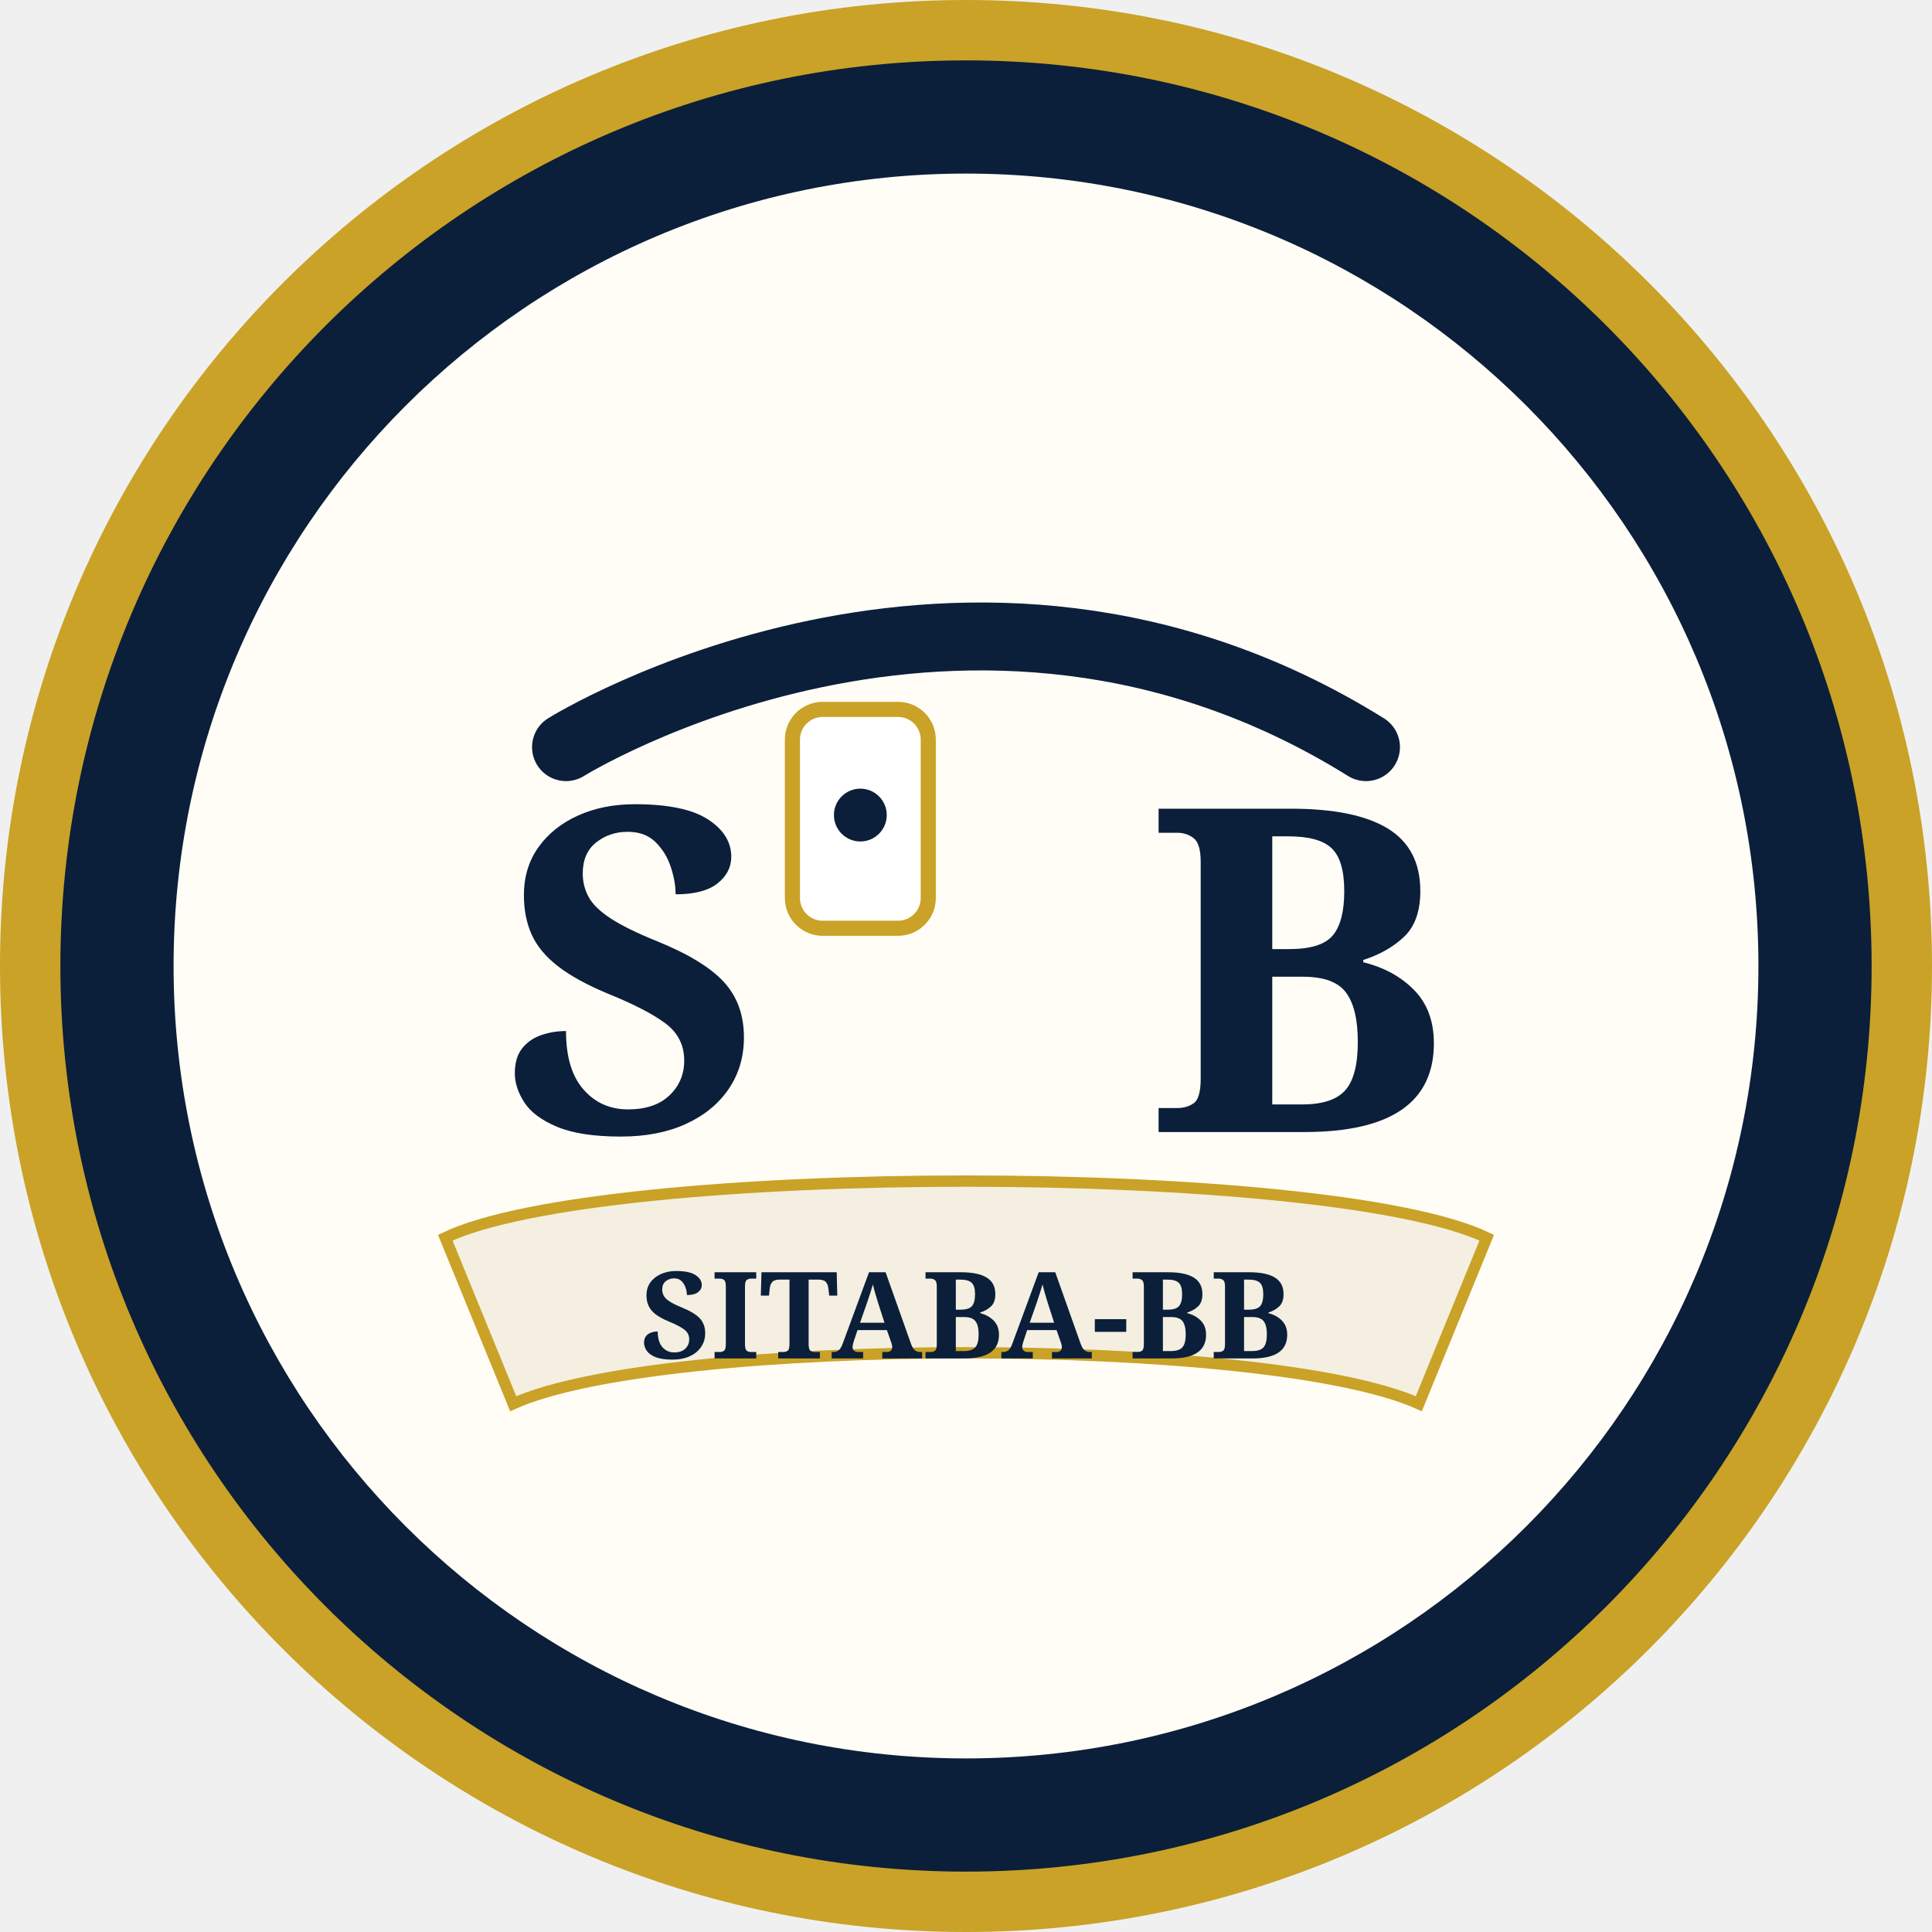
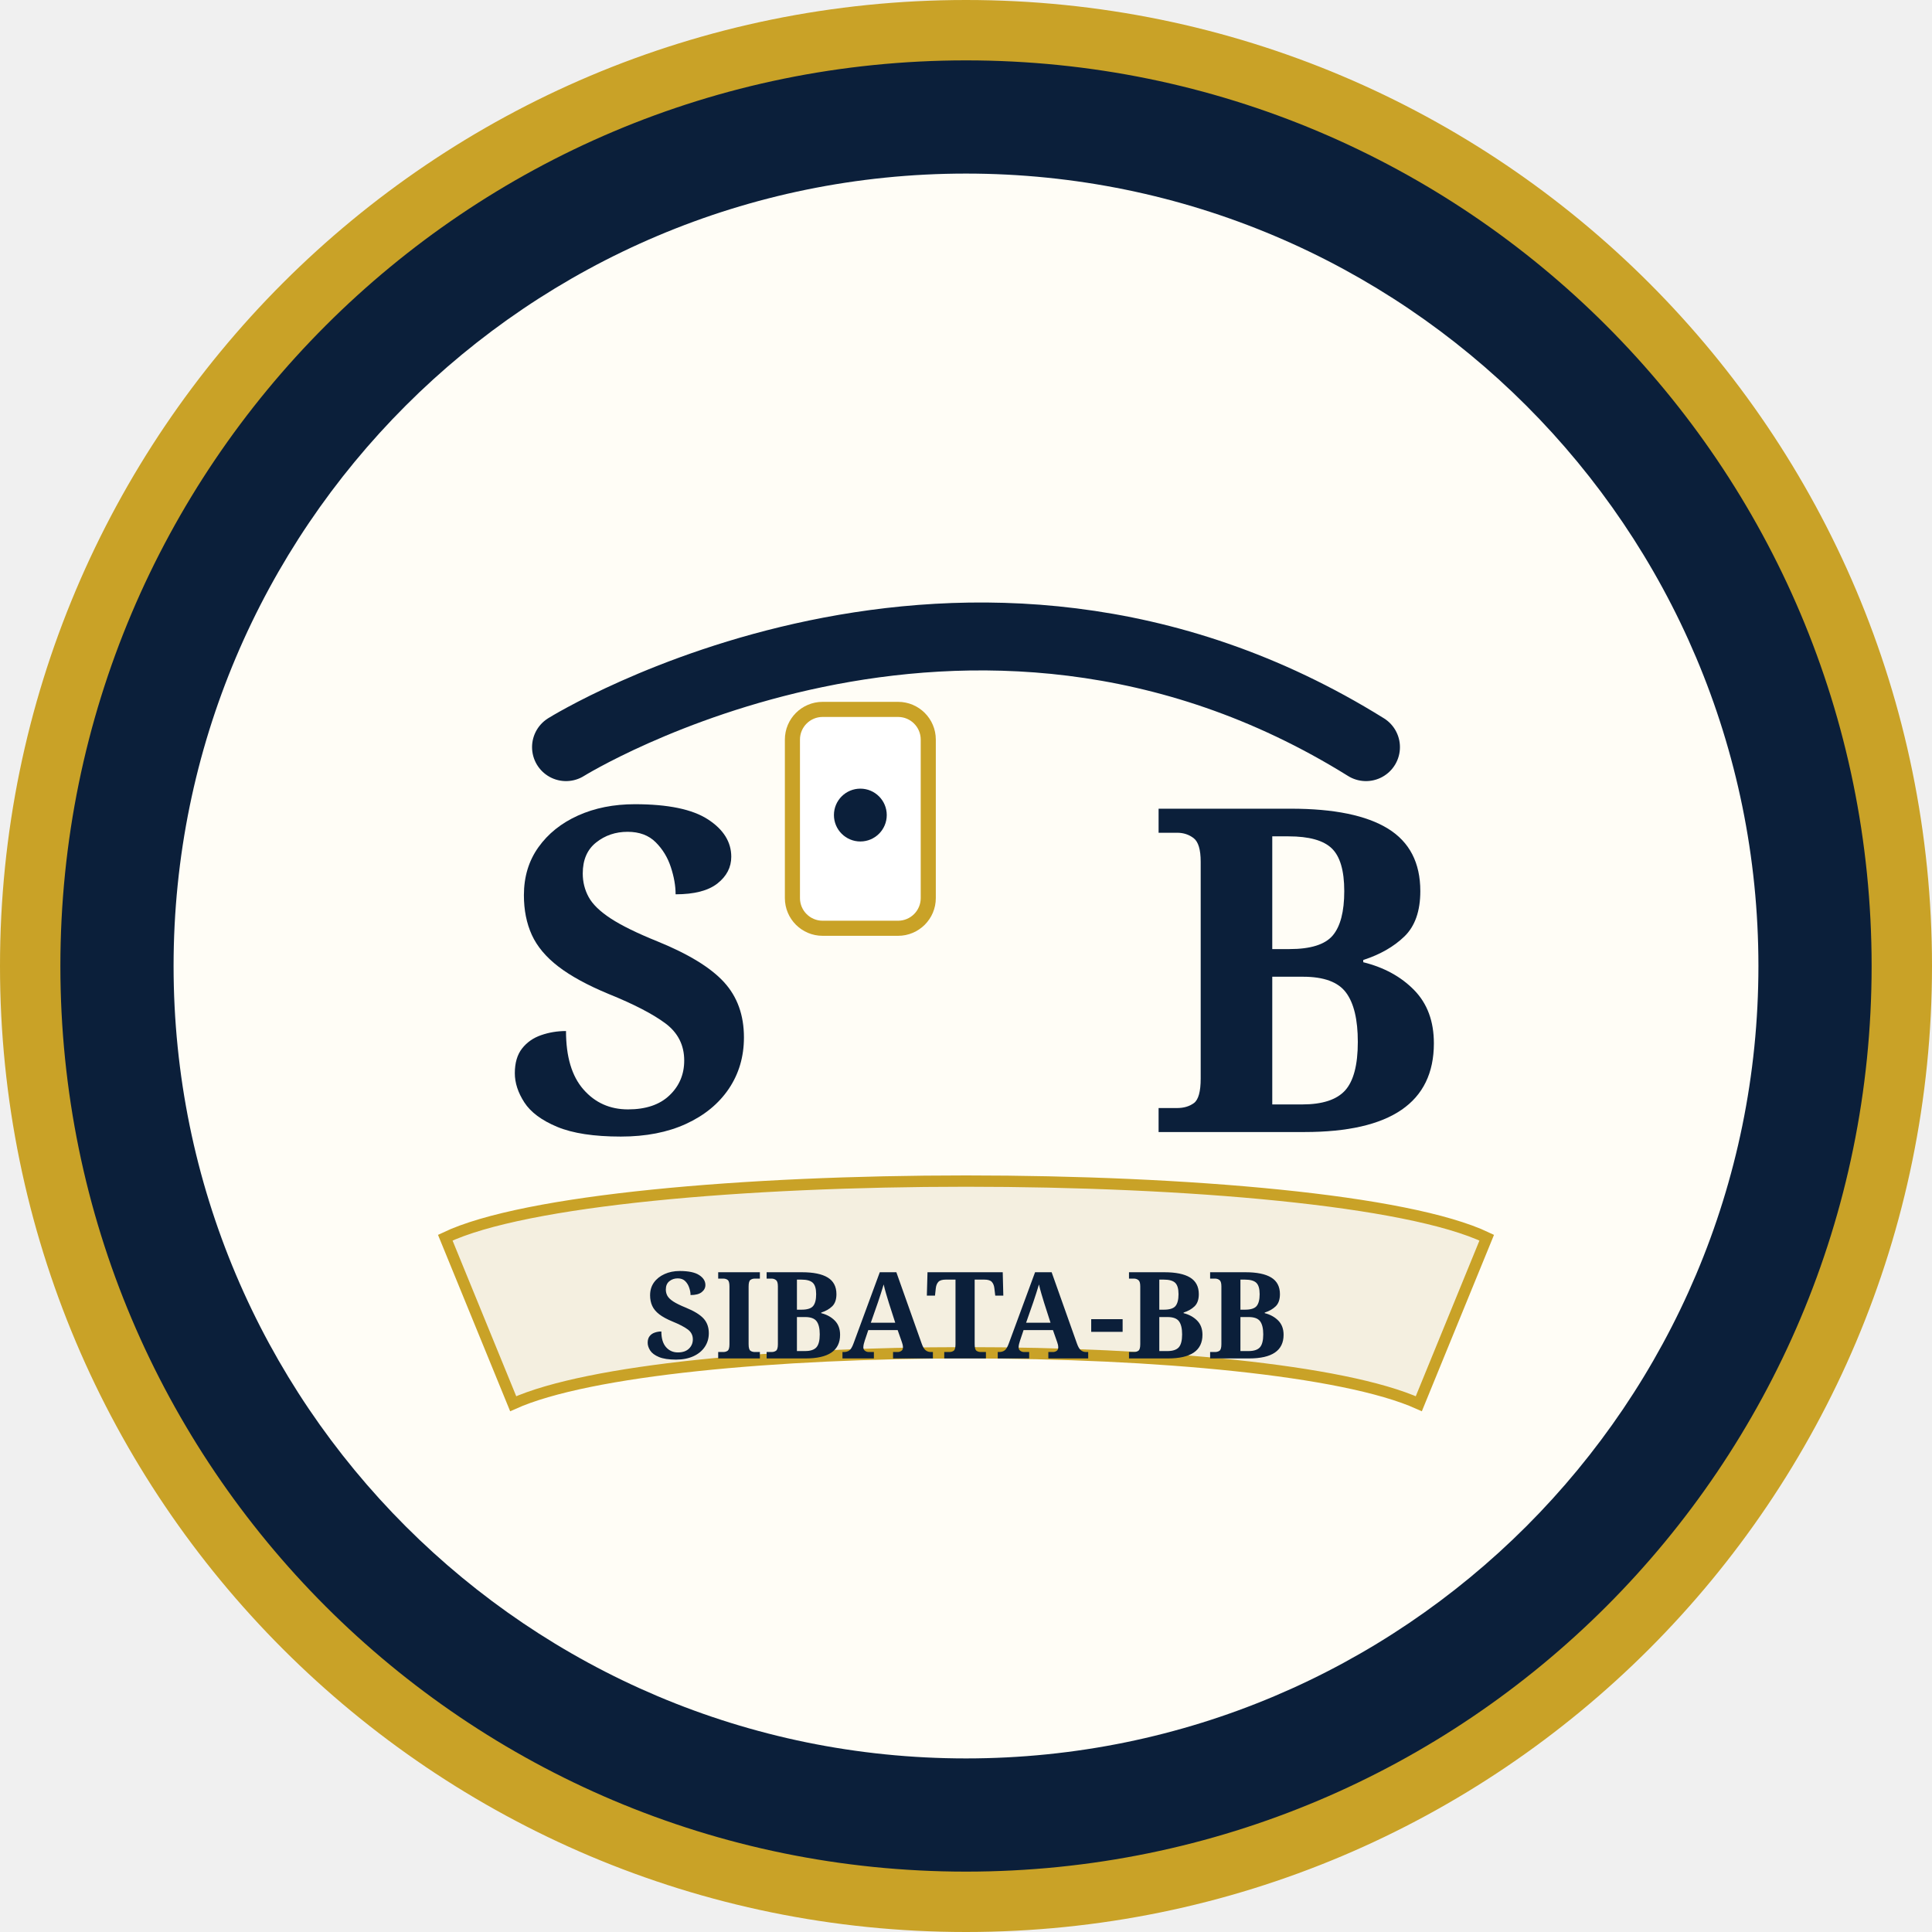
- <svg xmlns="http://www.w3.org/2000/svg" viewBox="0 0 512 512" role="img" aria-label="SITABA-BB">
+ <svg xmlns="http://www.w3.org/2000/svg" viewBox="0 0 512 512" role="img" aria-label="SIBATA-BB">
  <circle cx="256" cy="256" r="248" fill="#0b1f3a" />
  <circle cx="256" cy="256" r="248" fill="none" stroke="#c9a227" stroke-width="16" />
  <circle cx="256" cy="256" r="210" fill="#fffdf6" />
  <path d="M150 198 C150 198 256 132 362 198" fill="none" stroke="#0b1f3a" stroke-width="18" stroke-linecap="round" />
  <text x="168" y="300" text-anchor="middle" fill="#0b1f3a" font-family="Georgia, serif" font-size="120" font-weight="700">S</text>
  <text x="344" y="300" text-anchor="middle" fill="#0b1f3a" font-family="Georgia, serif" font-size="120" font-weight="700">B</text>
  <rect x="210" y="188" width="36" height="58" rx="8" fill="#fff" stroke="#c9a227" stroke-width="4" />
  <circle cx="228" cy="216" r="7" fill="#0b1f3a" />
  <path d="M118 328 C160 308 352 308 394 328 L376 372 C336 354 176 354 136 372 Z" fill="#f4efe0" stroke="#c9a227" stroke-width="3" />
-   <text x="256" y="360" text-anchor="middle" fill="#0b1f3a" font-family="Georgia, serif" font-size="32" font-weight="700">SITABA-BB</text>
+   <text x="256" y="360" text-anchor="middle" fill="#0b1f3a" font-family="Georgia, serif" font-size="32" font-weight="700">SIBATA-BB</text>
</svg>
